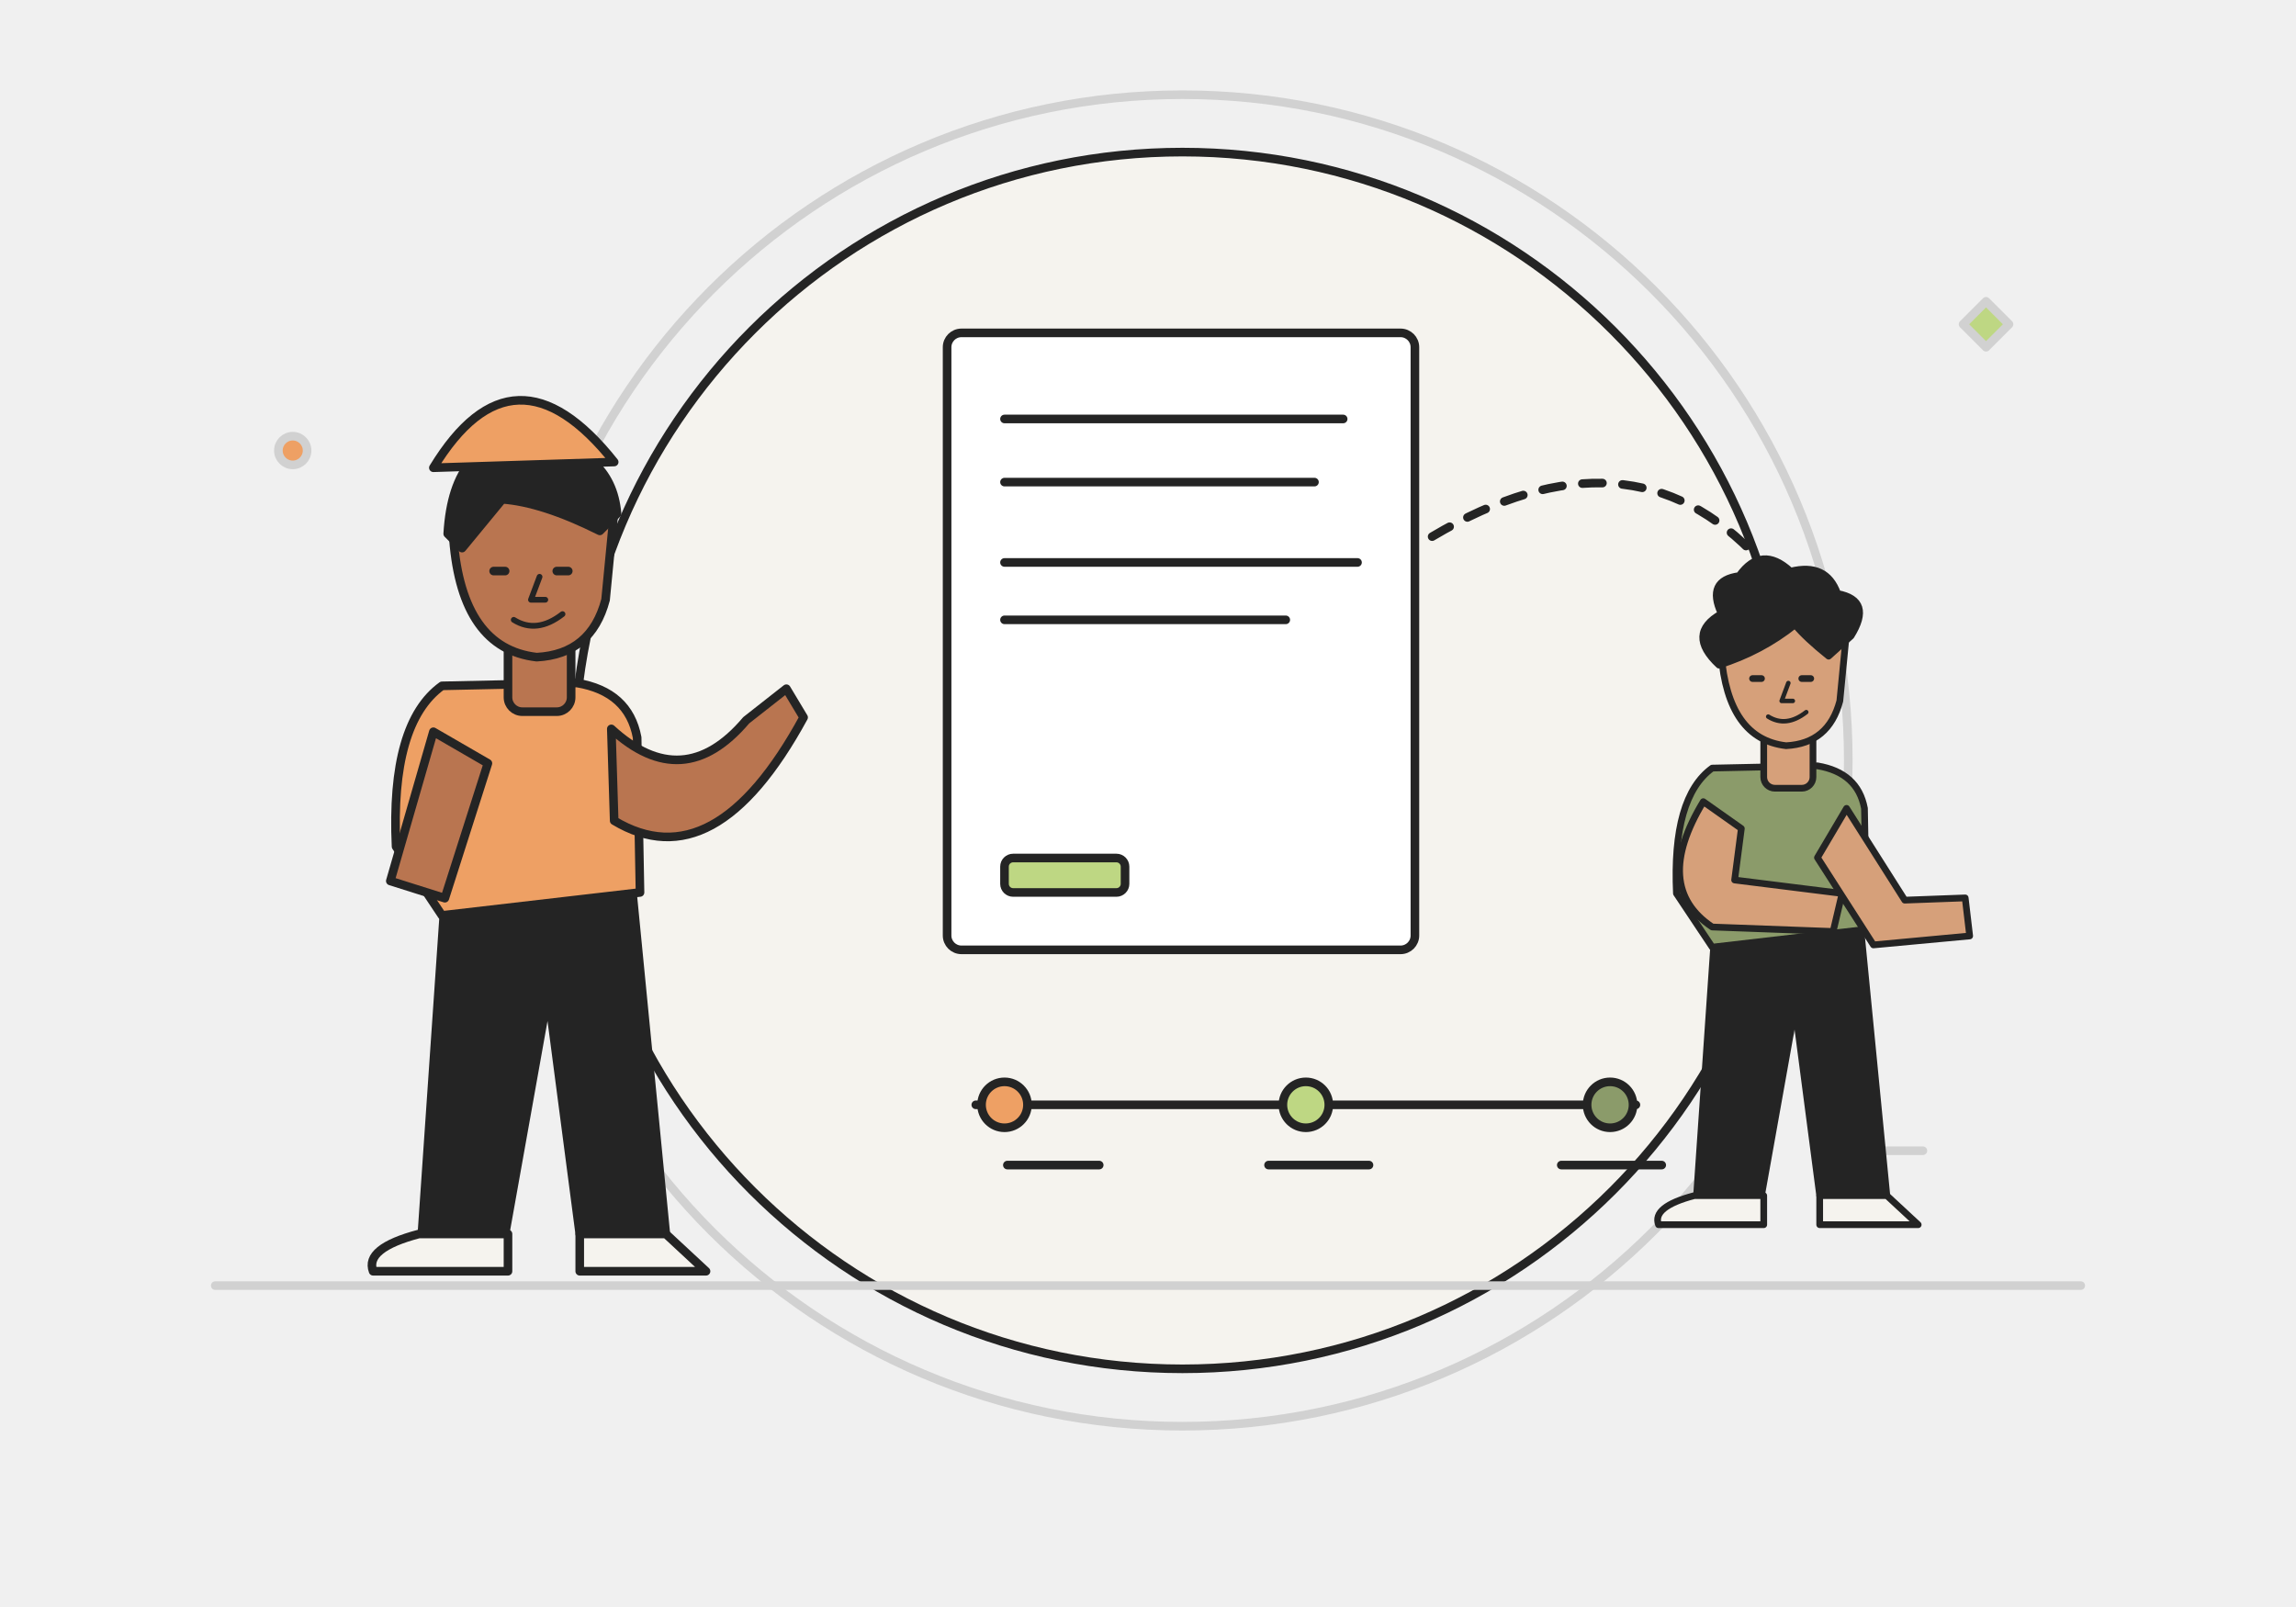
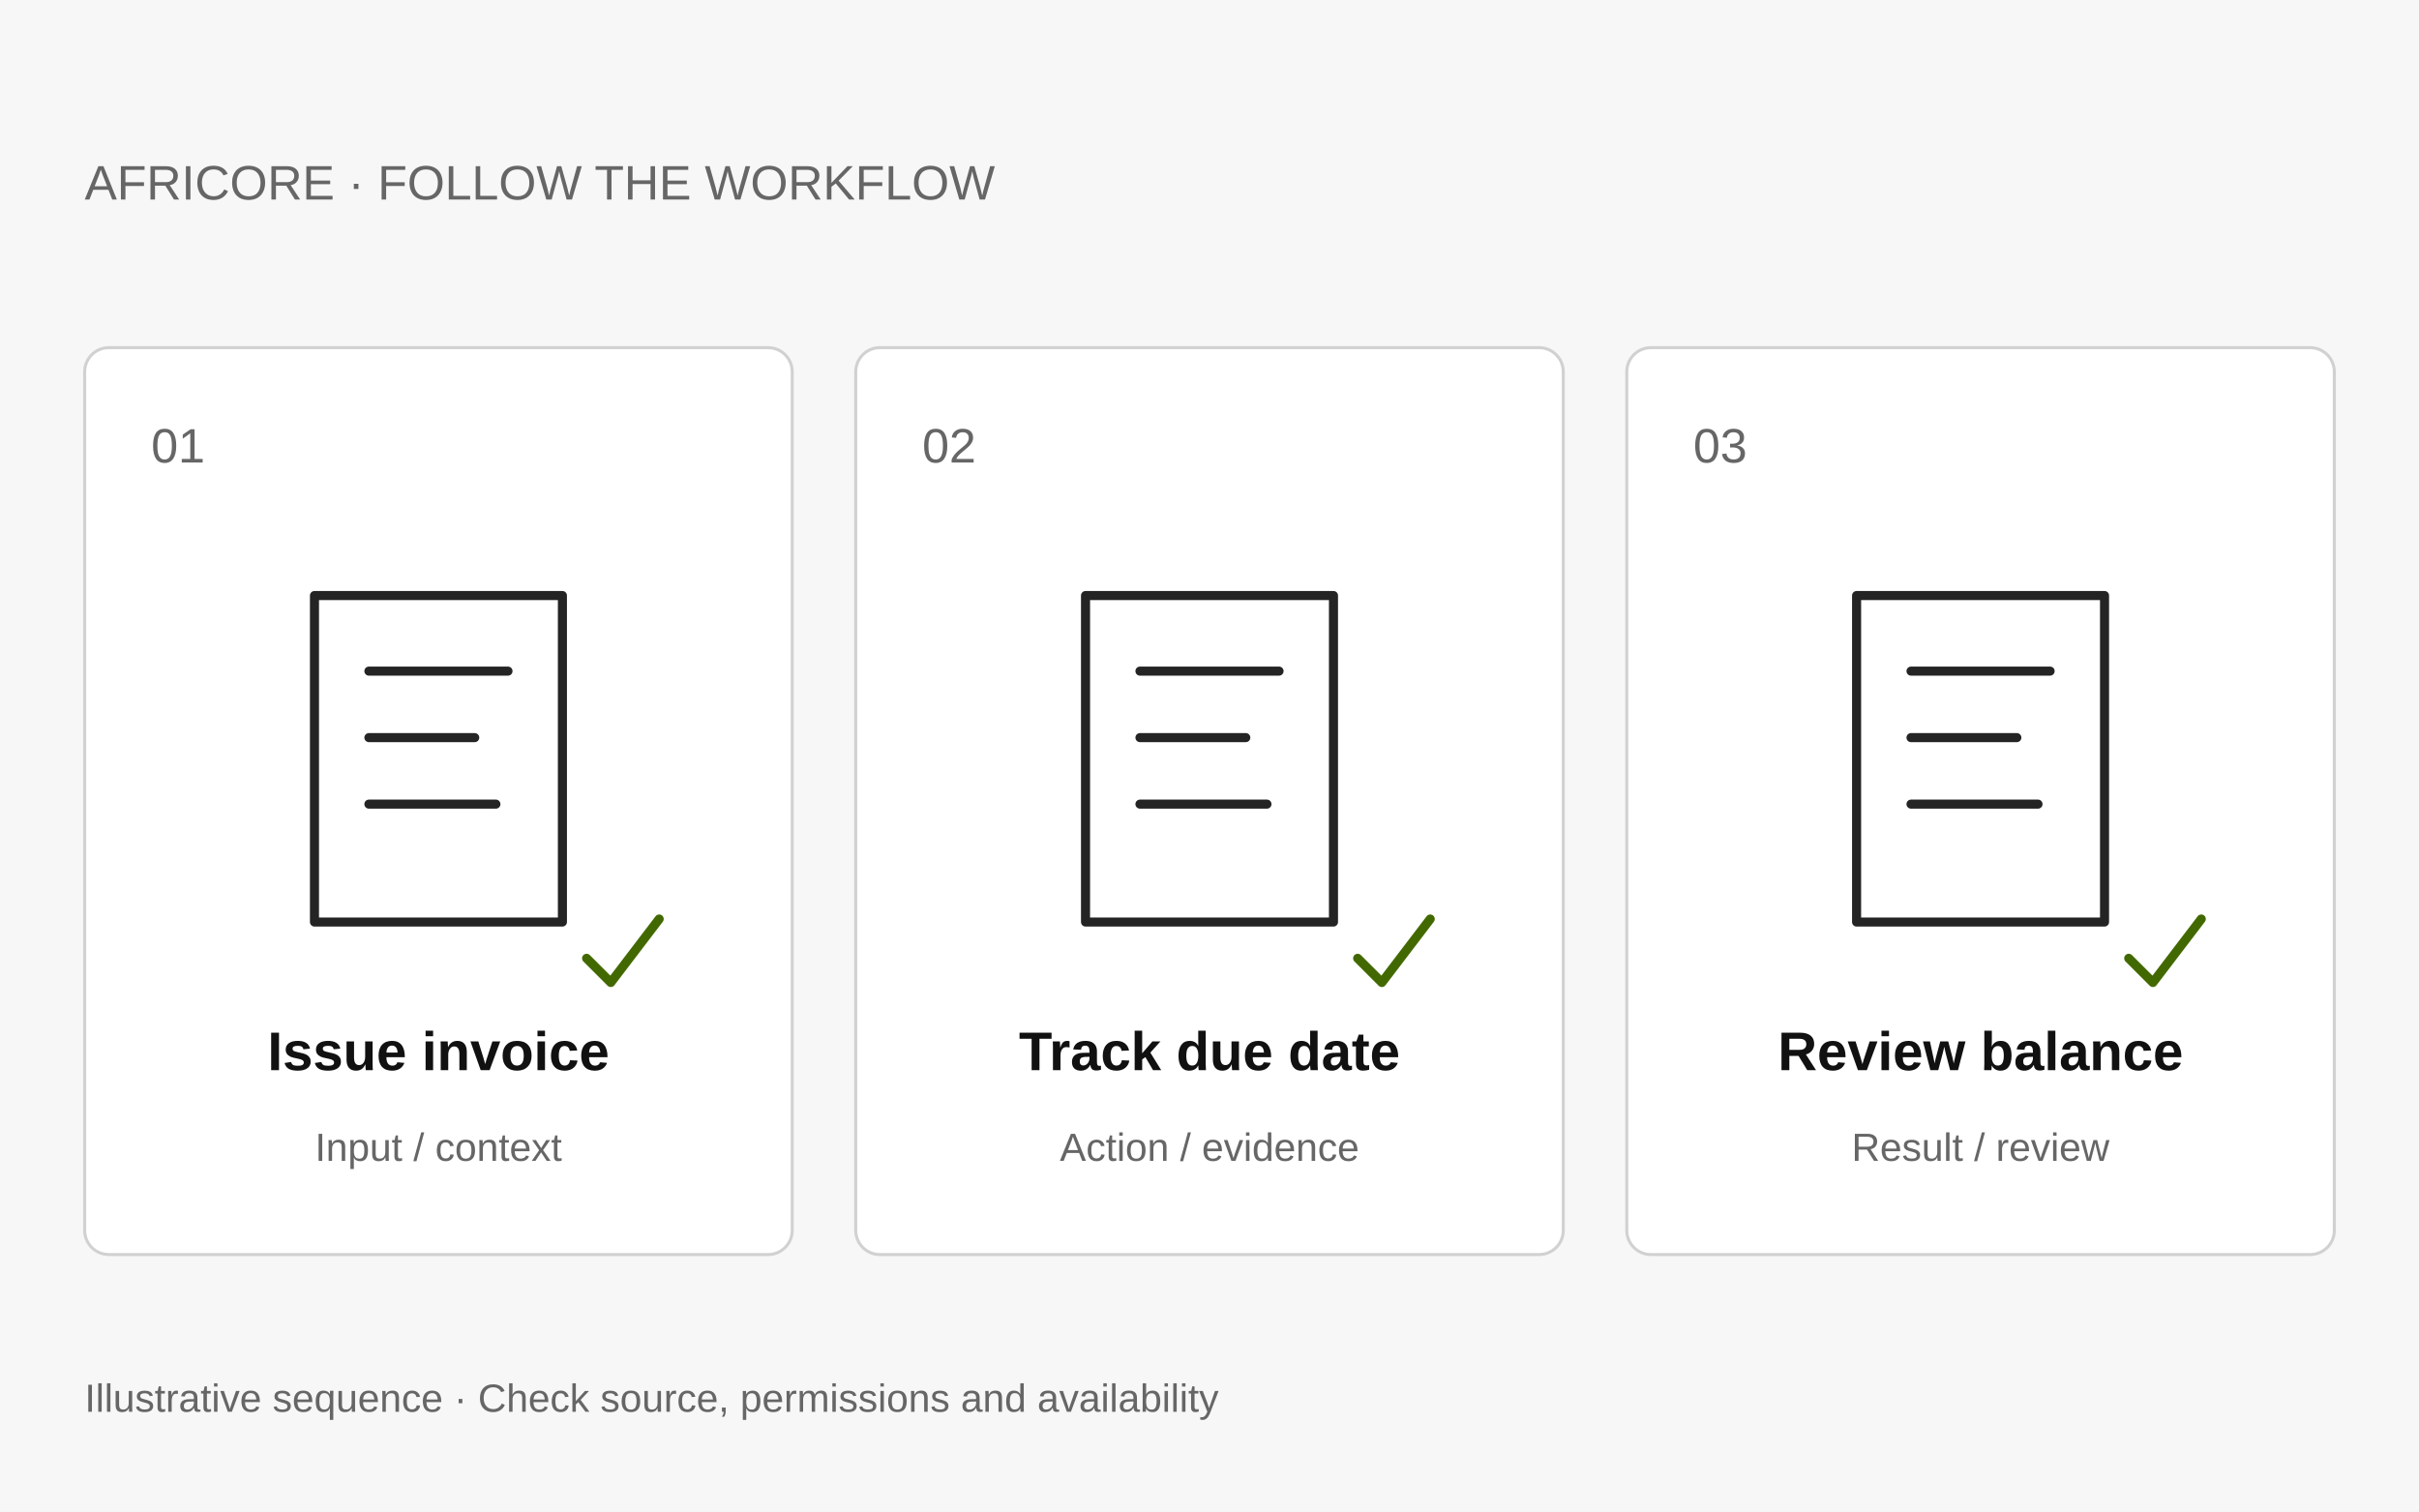
- <svg xmlns="http://www.w3.org/2000/svg" viewBox="0 0 800 560" fill="none">
-   <g stroke="#242424" stroke-width="3" stroke-linecap="round" stroke-linejoin="round">
-     <circle cx="412" cy="265" r="212" fill="#f5f3ee" />
-     <g stroke="#d1d1d1">
-       <circle cx="412" cy="265" r="232" fill="none" />
-       <path d="M75 448L725 448" fill="none" />
-       <path d="M692 105L700 113L692 121L684 113Z" fill="#bed783" />
-       <circle cx="102" cy="157" r="5" fill="#eea064" />
-       <path d="M656 401L670 401" fill="none" />
+ <svg xmlns="http://www.w3.org/2000/svg" viewBox="0 0 800 500" font-family="Arial,sans-serif">
+   <rect width="800" height="500" fill="#f7f7f7" />
+   <text x="28" y="66" font-size="16" fill="#666">AFRICORE · FOLLOW THE WORKFLOW</text>
+   <g transform="translate(28 115)">
+     <rect width="234" height="300" rx="8" fill="white" stroke="#d1d1d1" />
+     <text x="22" y="38" fill="#666" font-size="16">01</text>
+     <g fill="none" stroke="#242424" stroke-width="3" stroke-linecap="round" stroke-linejoin="round">
+       <path d="M76 82h82v108H76zM94 107h46M94 129h35M94 151h42" />
+       <path d="m166 202 8 8 16-21" stroke="#426900" />
    </g>
-     <g transform="translate(184 192) scale(1)">
-       <path d="M-28 107L-37 238L-8 238L7 154L18 238H48L35 105Z" fill="#242424" />
-       <path d="M-38 238H-7V251H-54Q-57 243-38 238Z" fill="#f5f3ee" />
-       <path d="M18 238H48L62 251H18Z" fill="#f5f3ee" />
-       <path d="M-30 47Q-48 60-46 103L-30 127L39 119L38 65Q35 49 17 46Z" fill="#eea064" />
-       <rect x="-7" y="27" width="22" height="29" rx="5" fill="#b97550" />
-       <path d="M-26 -4Q-27 -29-4 -35Q22 -39 30 -14L27 17Q22 36 3 37Q-23 34-26 -4Z" fill="#b97550" />
-       <path d="M-28-6Q-26-40 1-39Q29-36 31-13L25-7Q5-17-9-18L-23-1Z" fill="#242424" />
-       <path d="M-12 7L-8 7M10 7L14 7" fill="none" stroke-width="3" />
-       <path d="M4 9L1 17H6M-5 24Q3 29 12 22" fill="none" stroke-width="2" />
-       <path d="M-33 63L-48 115L-29 121L-14 74Z" fill="#b97550" />
-       <path d="M29 62Q54 85 76 59L90 48L96 58Q65 115 30 94Z" fill="#b97550" />
+     <text x="117" y="239" text-anchor="middle" fill="#111" font-size="18" font-weight="700">Issue invoice</text>
+     <text x="117" y="269" text-anchor="middle" fill="#666" font-size="13">Input / context</text>
+   </g>
+   <g transform="translate(283 115)">
+     <rect width="234" height="300" rx="8" fill="white" stroke="#d1d1d1" />
+     <text x="22" y="38" fill="#666" font-size="16">02</text>
+     <g fill="none" stroke="#242424" stroke-width="3" stroke-linecap="round" stroke-linejoin="round">
+       <path d="M76 82h82v108H76zM94 107h46M94 129h35M94 151h42" />
+       <path d="m166 202 8 8 16-21" stroke="#426900" />
    </g>
-     <path d="M151 163Q179 117 214 161Z" fill="#eea064" />
-     <g transform="translate(330 116)">
-       <rect x="0" y="0" width="163" height="215" rx="5" fill="#fff" />
-       <path d="M20 30L138 30" fill="none" />
-       <path d="M20 52L128 52" fill="none" />
-       <path d="M20 80L143 80" fill="none" />
-       <path d="M20 100L118 100" fill="none" />
-       <rect x="20" y="183" width="42" height="12" rx="3" fill="#bed783" />
+     <text x="117" y="239" text-anchor="middle" fill="#111" font-size="18" font-weight="700">Track due date</text>
+     <text x="117" y="269" text-anchor="middle" fill="#666" font-size="13">Action / evidence</text>
+   </g>
+   <g transform="translate(538 115)">
+     <rect width="234" height="300" rx="8" fill="white" stroke="#d1d1d1" />
+     <text x="22" y="38" fill="#666" font-size="16">03</text>
+     <g fill="none" stroke="#242424" stroke-width="3" stroke-linecap="round" stroke-linejoin="round">
+       <path d="M76 82h82v108H76zM94 107h46M94 129h35M94 151h42" />
+       <path d="m166 202 8 8 16-21" stroke="#426900" />
    </g>
-     <g transform="translate(620 231) scale(0.78)">
-       <path d="M-28 107L-37 238L-8 238L7 154L18 238H48L35 105Z" fill="#242424" />
-       <path d="M-38 238H-7V251H-54Q-57 243-38 238Z" fill="#f5f3ee" />
-       <path d="M18 238H48L62 251H18Z" fill="#f5f3ee" />
-       <path d="M-30 47Q-48 60-46 103L-30 127L39 119L38 65Q35 49 17 46Z" fill="#8b9b6a" />
-       <rect x="-7" y="27" width="22" height="29" rx="5" fill="#d6a07a" />
-       <path d="M-26 -4Q-27 -29-4 -35Q22 -39 30 -14L27 17Q22 36 3 37Q-23 34-26 -4Z" fill="#d6a07a" />
-       <path d="M-27 1Q-42-13-26-22Q-33-37-18-39Q-8-53 5-41Q21-45 26-31Q42-28 32-12L22-3Q12-11 7-17Q-8-5-27 1Z" fill="#242424" />
-       <path d="M-12 7L-8 7M10 7L14 7" fill="none" stroke-width="3" />
-       <path d="M4 9L1 17H6M-5 24Q3 29 12 22" fill="none" stroke-width="2" />
-       <path d="M-34 62Q-57 100-30 118L24 120L28 103L-20 97L-17 74Z" fill="#d6a07a" />
-       <path d="M30 65L56 106L83 105L85 122L42 126L17 87Z" fill="#d6a07a" />
-     </g>
-     <path d="M499 187Q568 146 613 195" fill="none" stroke-dasharray="7 7" />
-     <path d="M340 385L570 385" fill="none" />
-     <circle cx="350" cy="385" r="8" fill="#eea064" />
-     <circle cx="455" cy="385" r="8" fill="#bed783" />
-     <circle cx="561" cy="385" r="8" fill="#8b9b6a" />
-     <path d="M351 406L383 406" fill="none" />
-     <path d="M442 406L477 406" fill="none" />
-     <path d="M544 406L579 406" fill="none" />
+     <text x="117" y="239" text-anchor="middle" fill="#111" font-size="18" font-weight="700">Review balance</text>
+     <text x="117" y="269" text-anchor="middle" fill="#666" font-size="13">Result / review</text>
  </g>
+   <text x="28" y="467" font-size="13" fill="#666">Illustrative sequence · Check source, permissions and availability</text>
</svg>
